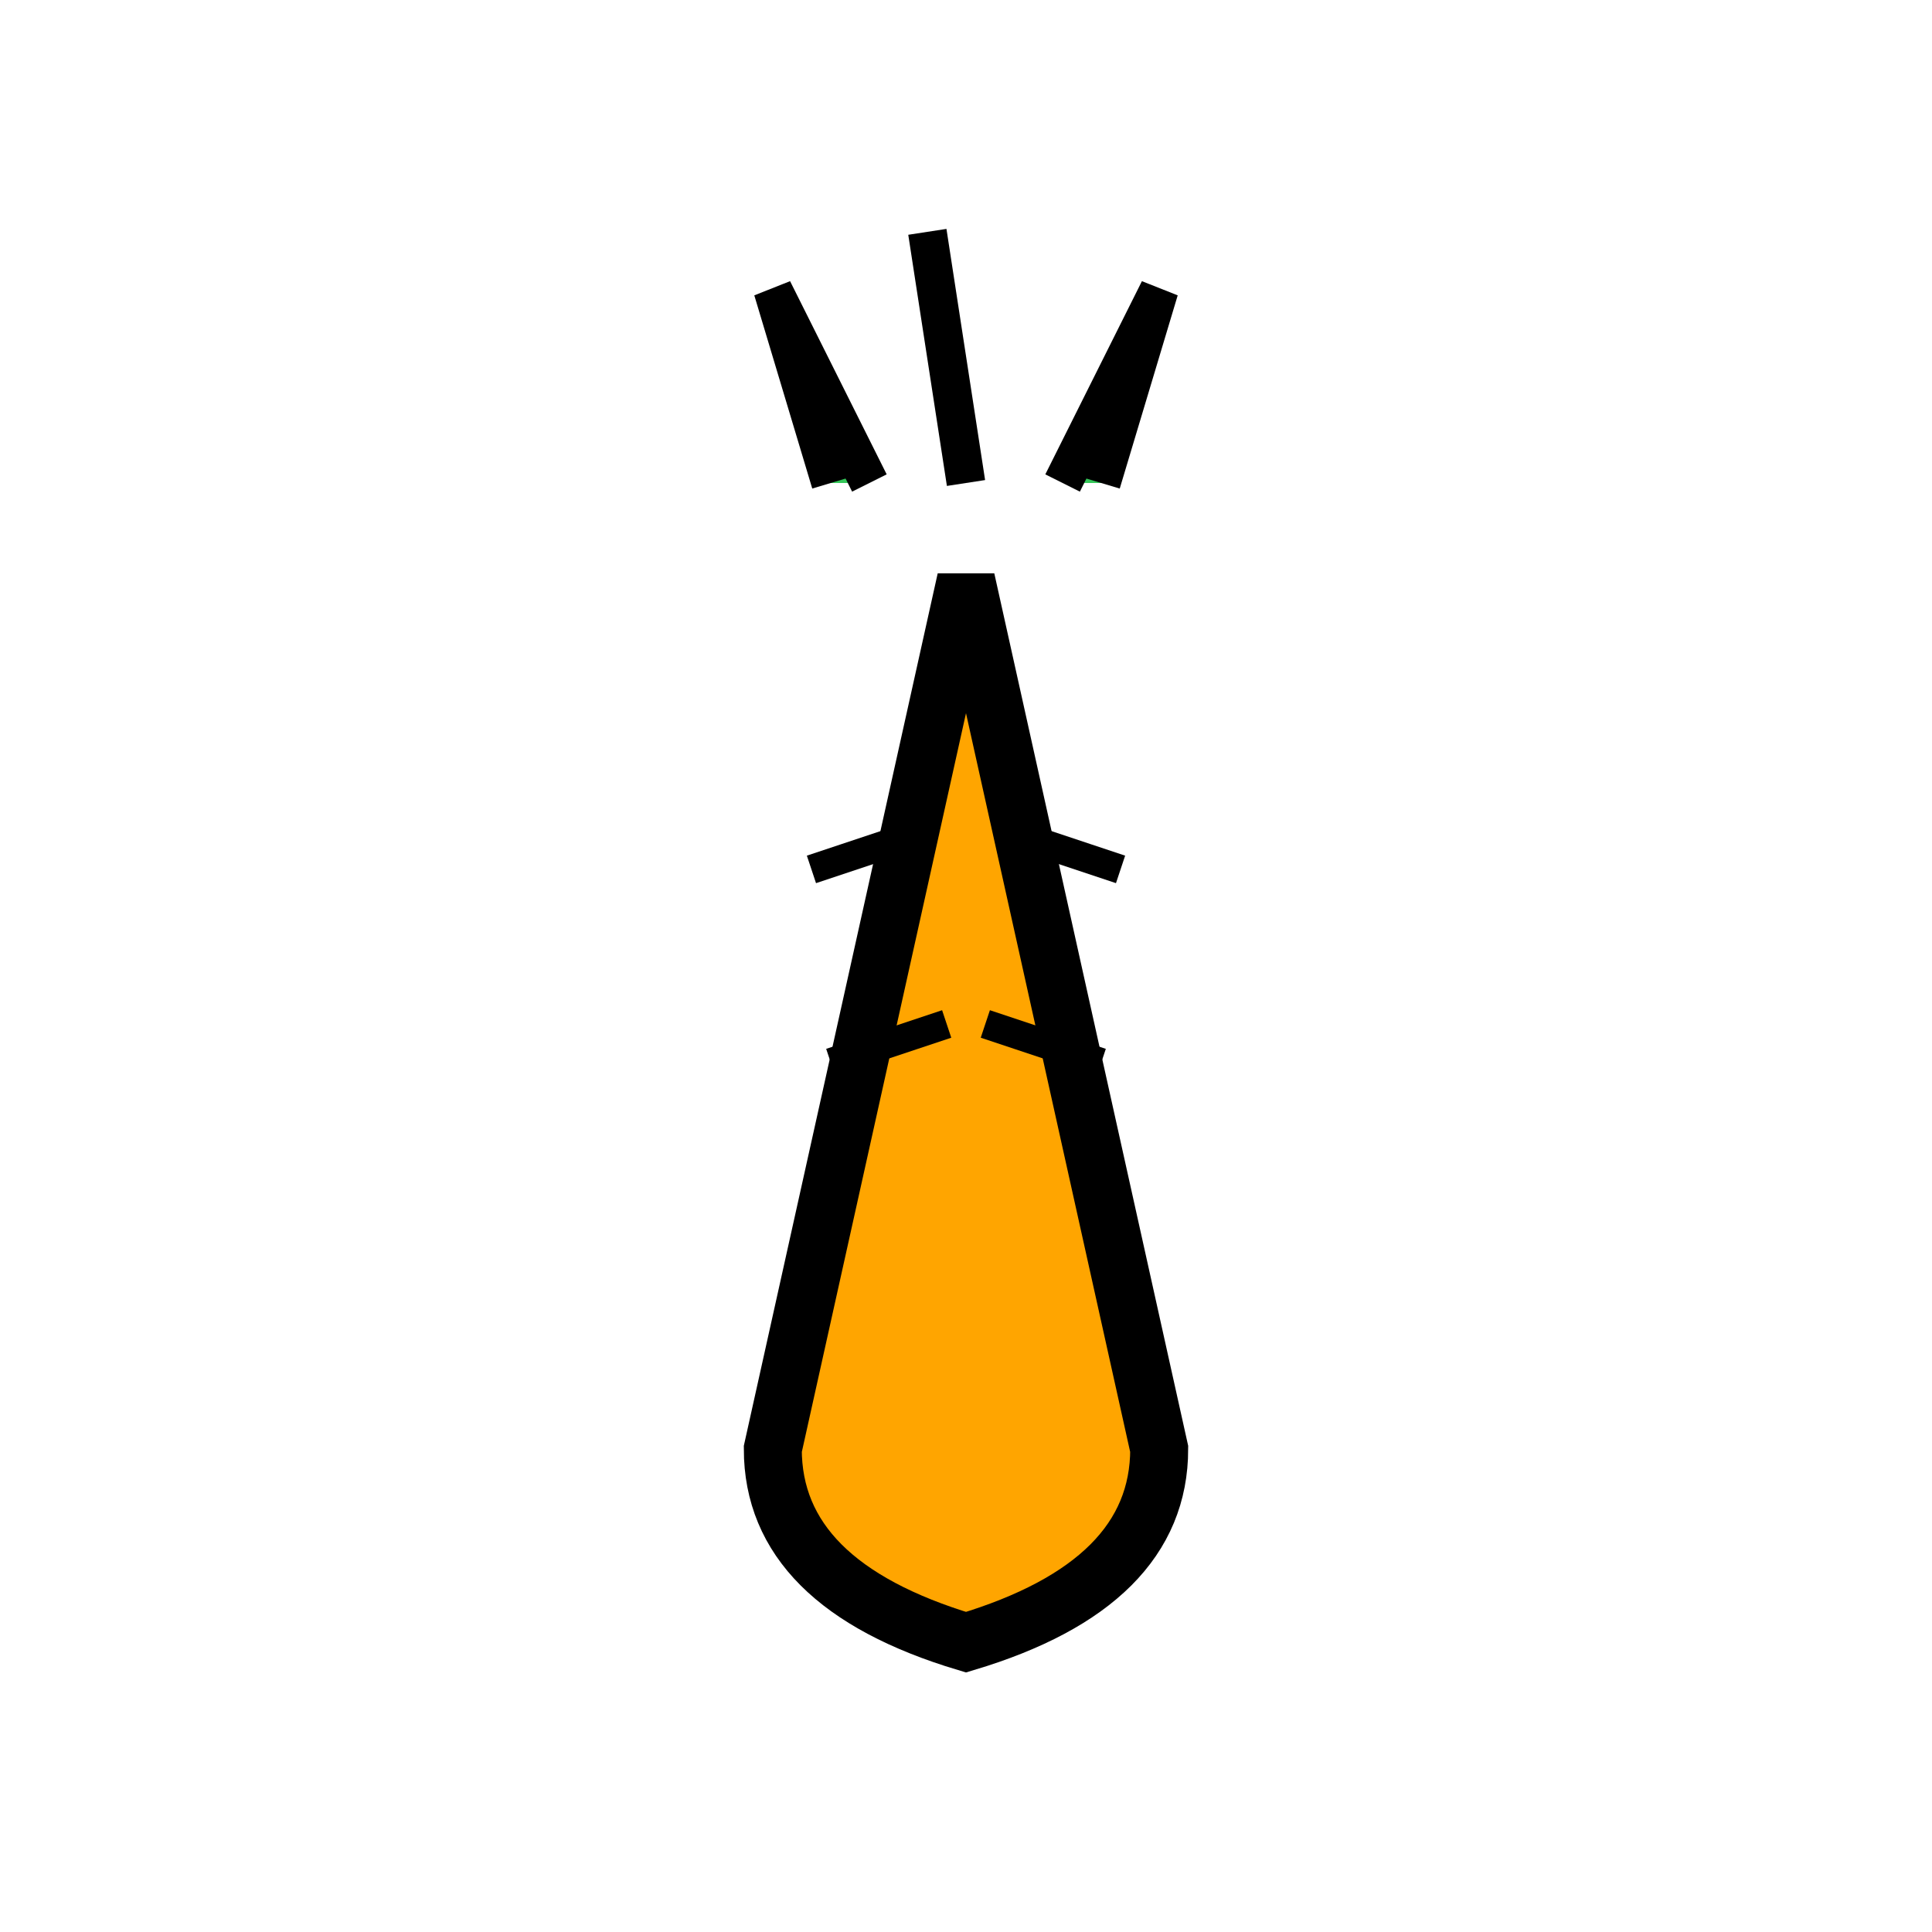
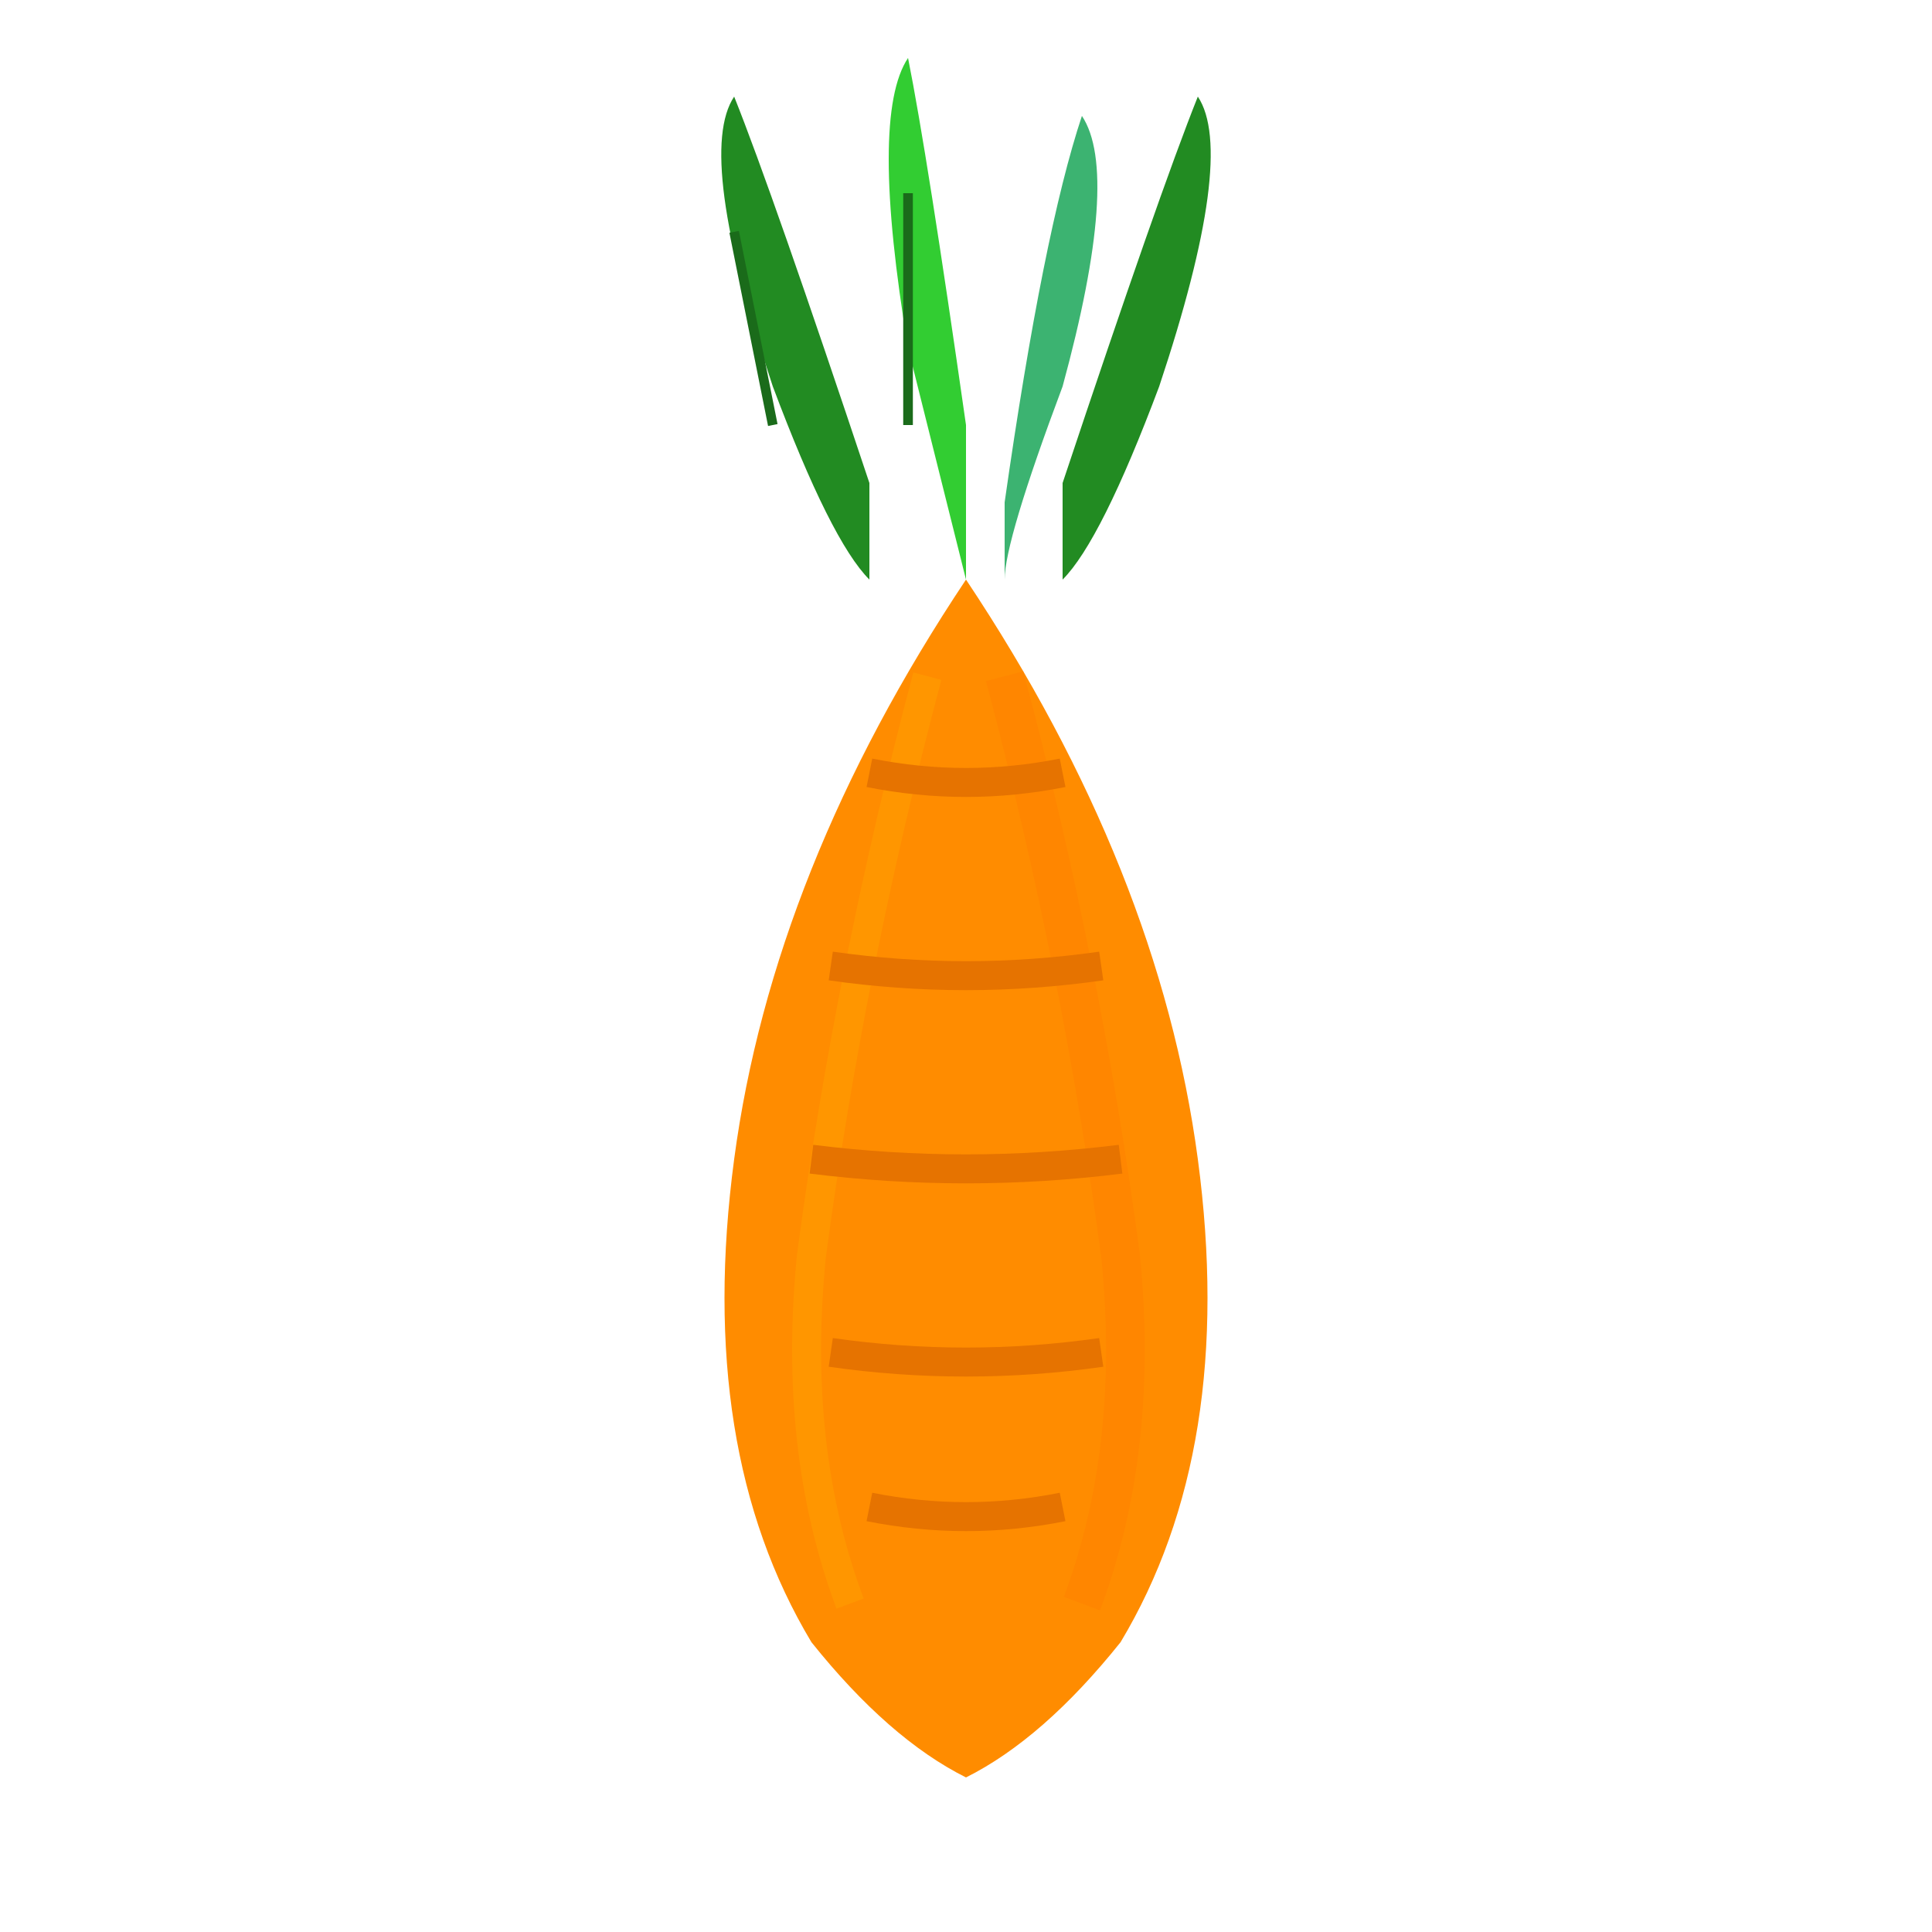
<svg xmlns="http://www.w3.org/2000/svg" viewBox="0 0 100 100">
-   <path d="M50 30 L40 75 Q40 82 50 85 Q60 82 60 75 Z" fill="#FFA500" stroke="#000" stroke-width="3" />
-   <path d="M45 25 L40 15 L43 25" fill="#34C759" stroke="#000" stroke-width="2" />
-   <path d="M50 25 L48 12 L50 25" fill="#34C759" stroke="#000" stroke-width="2" />
-   <path d="M55 25 L60 15 L57 25" fill="#34C759" stroke="#000" stroke-width="2" />
-   <line x1="42" y1="45" x2="48" y2="43" stroke="#000" stroke-width="1.5" />
-   <line x1="58" y1="45" x2="52" y2="43" stroke="#000" stroke-width="1.5" />
-   <line x1="43" y1="55" x2="49" y2="53" stroke="#000" stroke-width="1.5" />
-   <line x1="57" y1="55" x2="51" y2="53" stroke="#000" stroke-width="1.5" />
+   <path d="M 50 30 Q 40 45 38 60 Q 36 75 42 85 Q 46 90 50 92 Q 54 90 58 85 Q 64 75 62 60 Q 60 45 50 30 Z" fill="#FF8C00" />
+   <path d="M 52 35 Q 56 50 58 65 Q 59 75 56 83" stroke="#FF7F00" stroke-width="2" fill="none" opacity="0.5" />
+   <path d="M 48 35 Q 44 50 42 65 Q 41 75 44 83" stroke="#FFA500" stroke-width="1.5" fill="none" opacity="0.4" />
+   <path d="M 45 40 Q 50 41 55 40" stroke="#E67300" stroke-width="1.5" fill="none" />
+   <path d="M 43 50 Q 50 51 57 50" stroke="#E67300" stroke-width="1.5" fill="none" />
+   <path d="M 42 60 Q 50 61 58 60" stroke="#E67300" stroke-width="1.5" fill="none" />
+   <path d="M 43 70 Q 50 71 57 70" stroke="#E67300" stroke-width="1.5" fill="none" />
+   <path d="M 45 78 Q 50 79 55 78" stroke="#E67300" stroke-width="1.5" fill="none" />
+   <path d="M 45 25 Q 40 10 38 5 Q 36 8 40 20 Q 43 28 45 30" fill="#228B22" />
+   <path d="M 50 22 Q 48 8 47 3 Q 45 6 47 18 Q 49 26 50 30" fill="#32CD32" />
+   <path d="M 55 25 Q 60 10 62 5 Q 64 8 60 20 Q 57 28 55 30" fill="#228B22" />
+   <path d="M 52 26 Q 54 12 56 6 Q 58 9 55 20 Q 52 28 52 30" fill="#3CB371" />
+   <line x1="47" y1="10" x2="47" y2="22" stroke="#1a6b1a" stroke-width="0.5" />
+   <line x1="38" y1="12" x2="40" y2="22" stroke="#1a6b1a" stroke-width="0.5" />
</svg>
